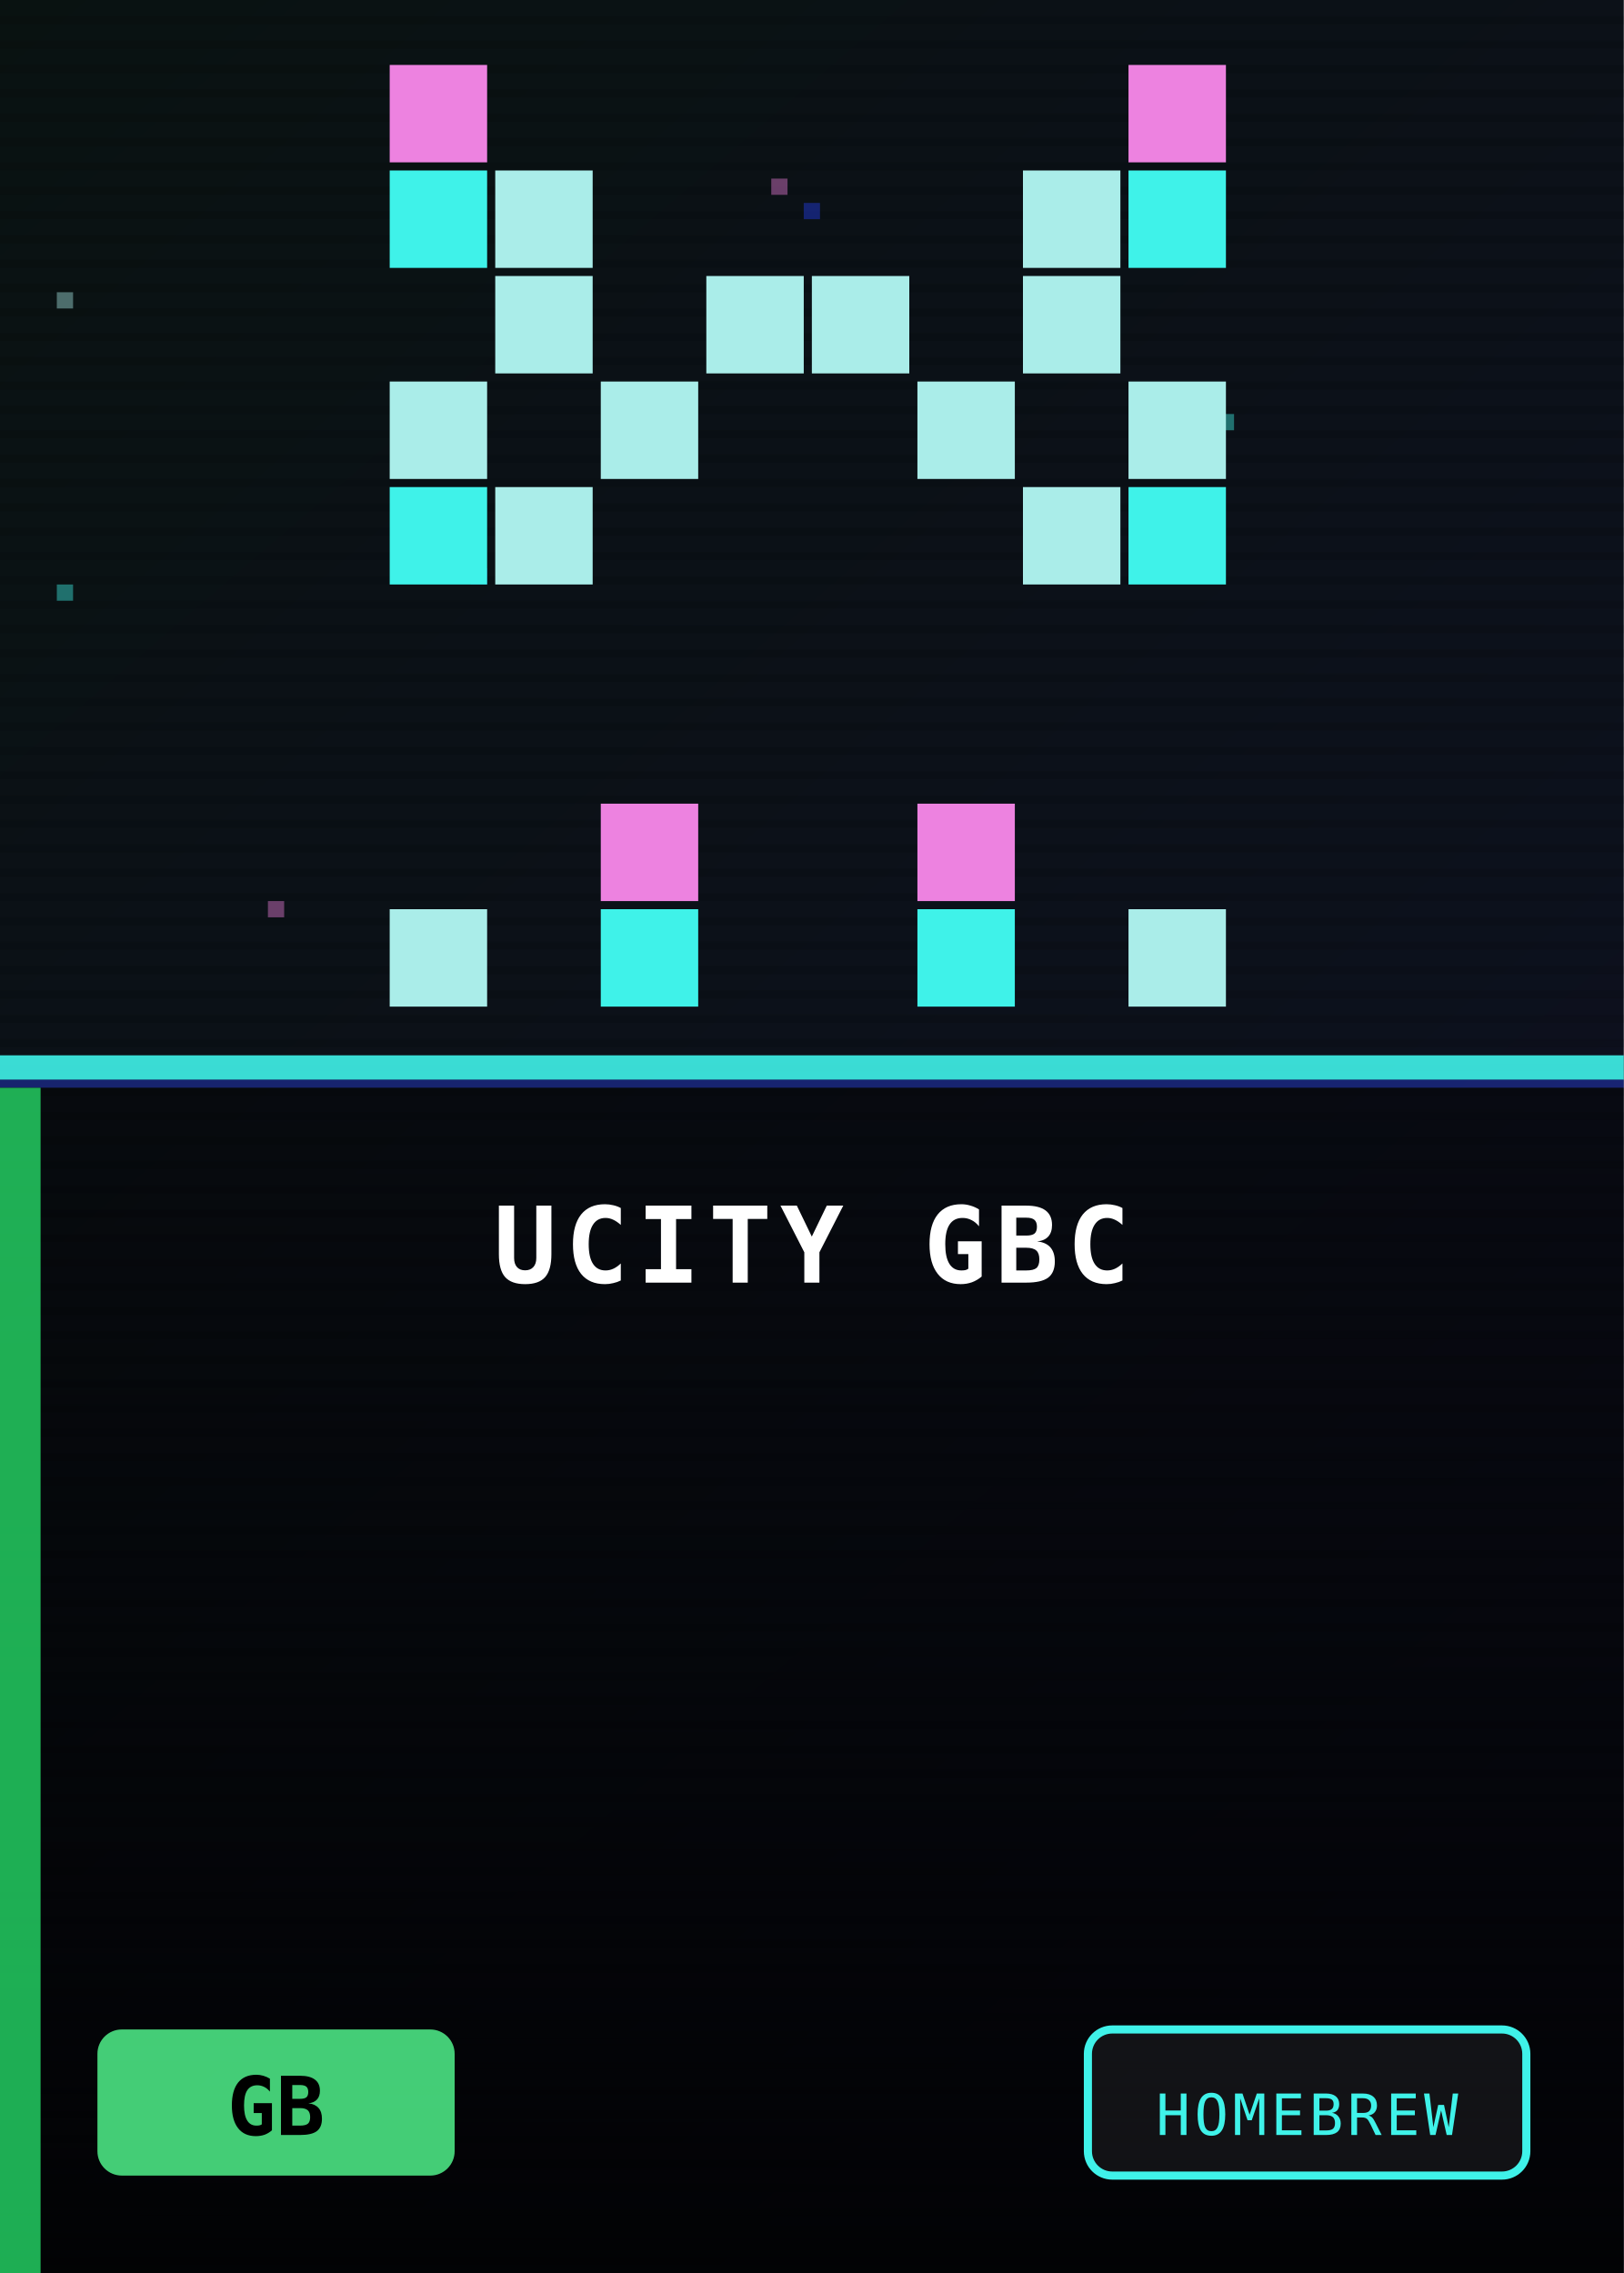
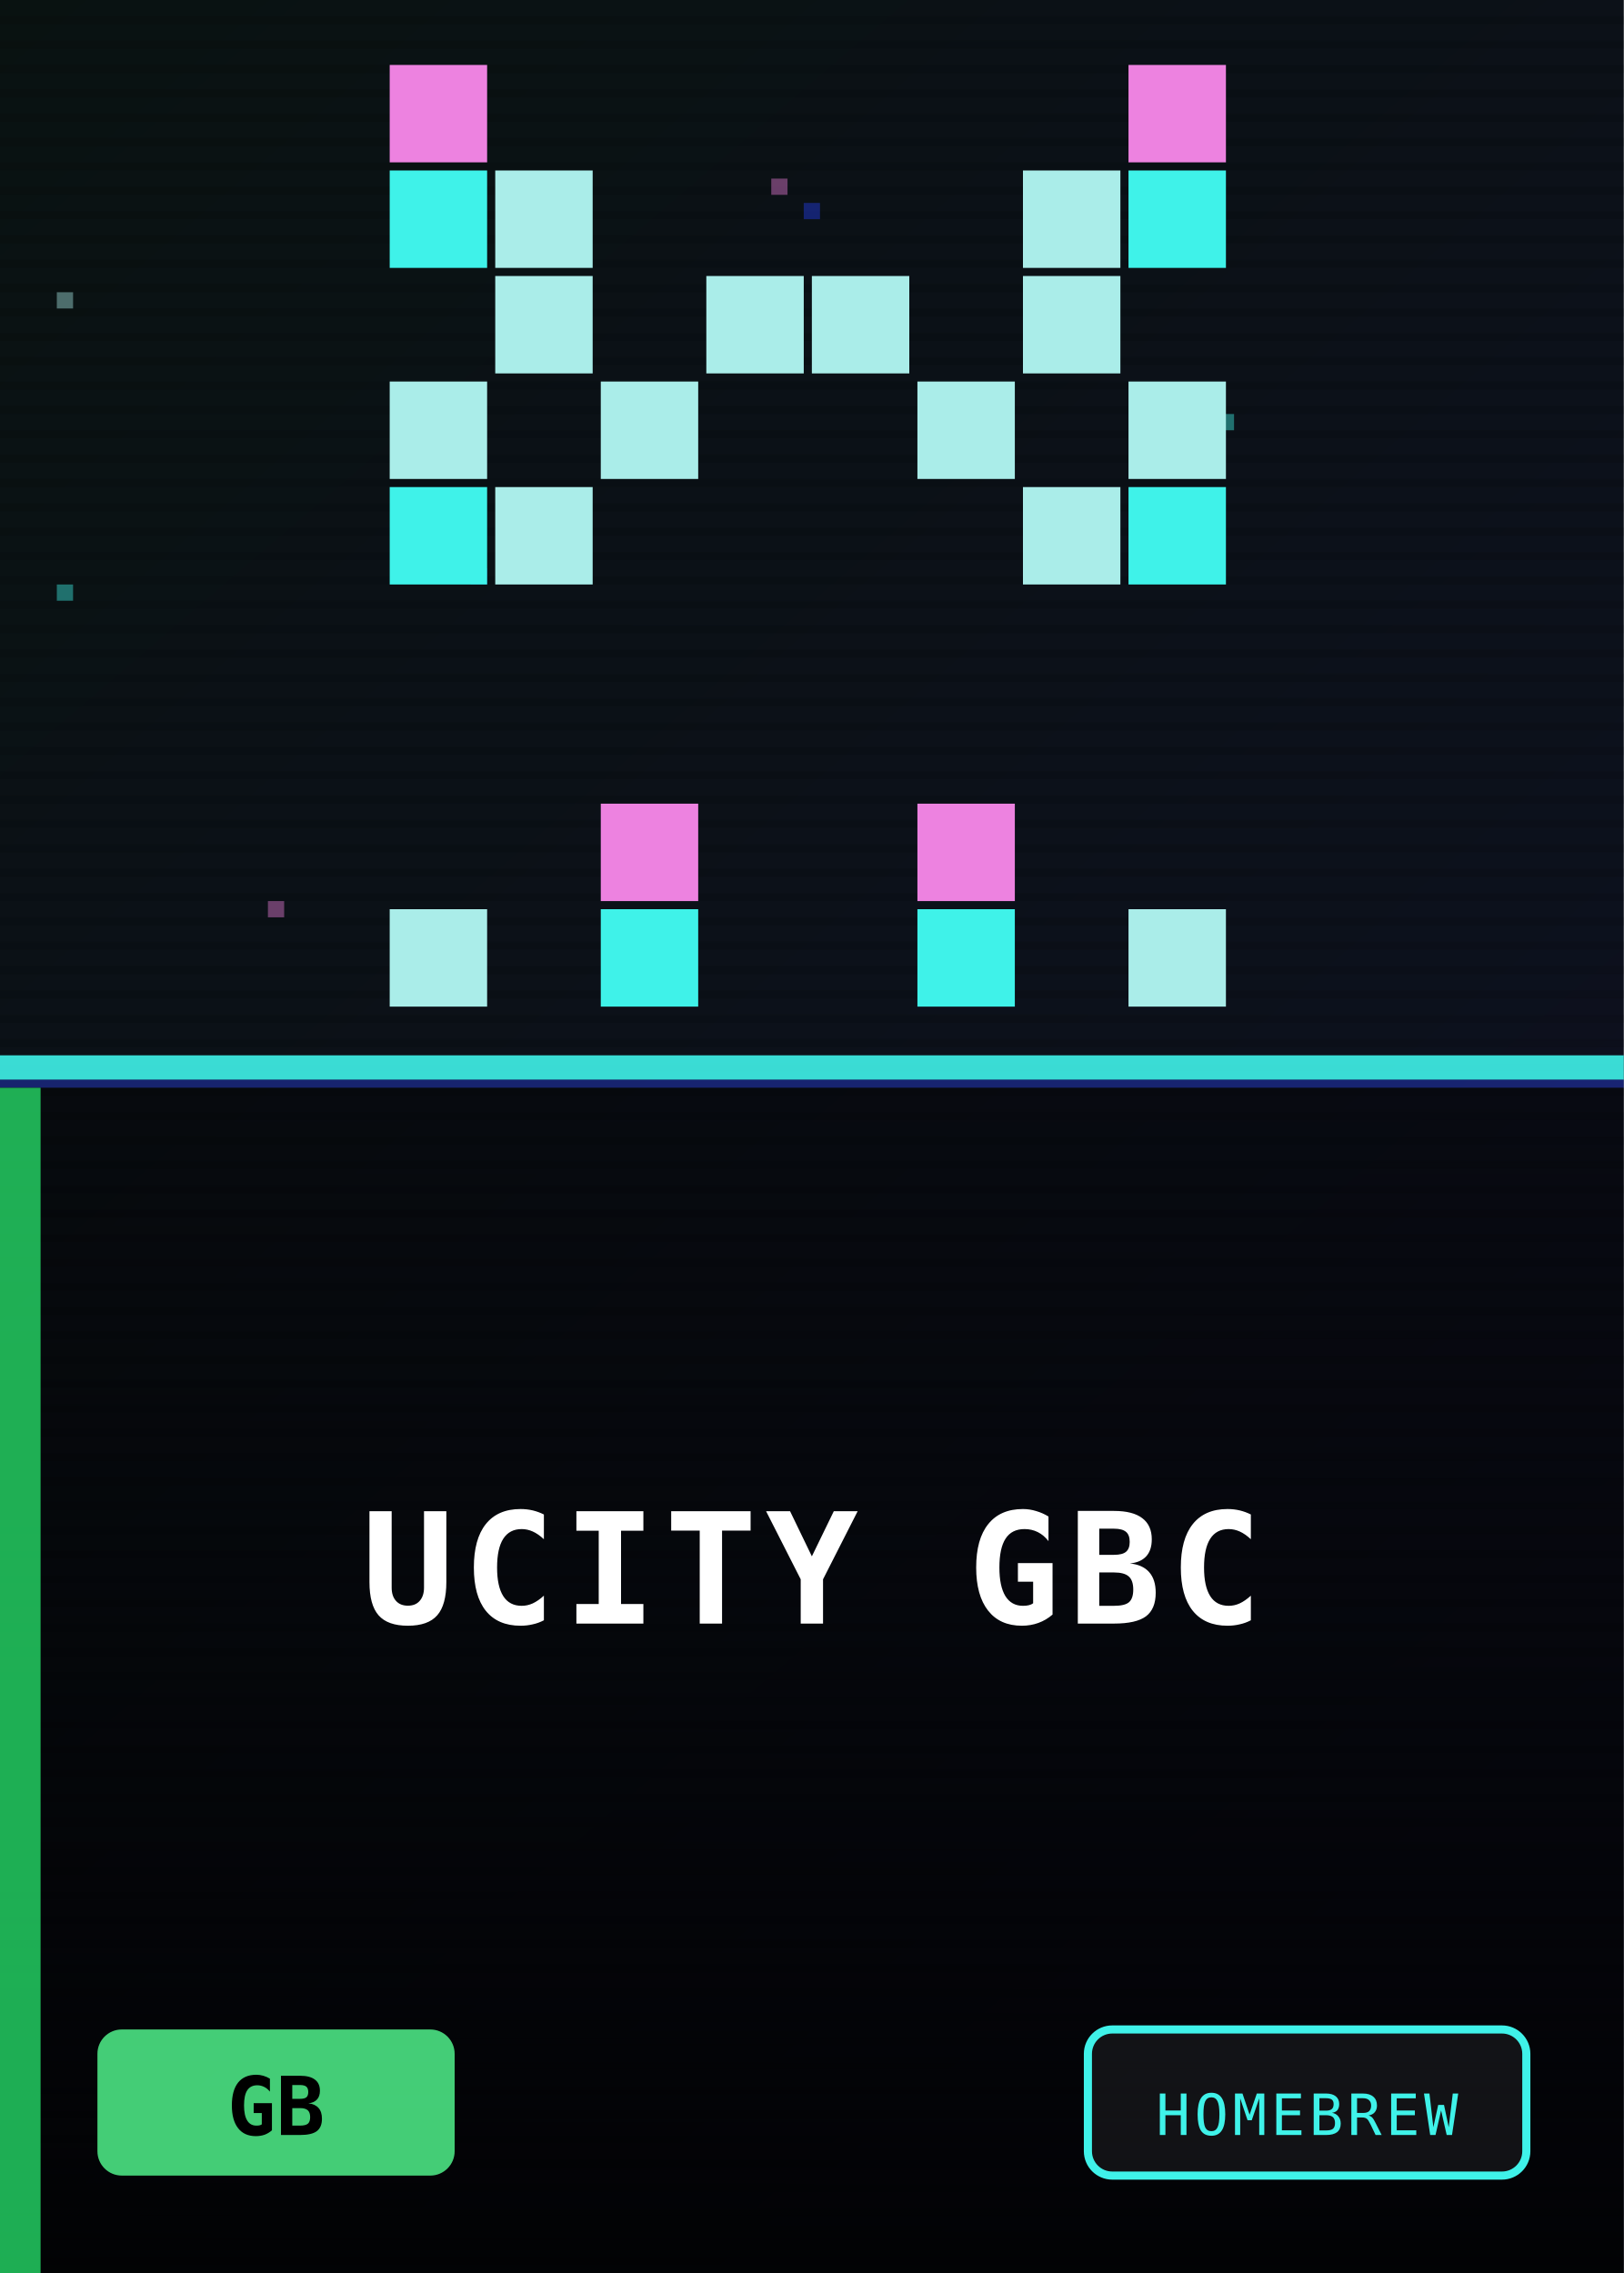
<svg xmlns="http://www.w3.org/2000/svg" viewBox="0 0 200 280" width="200" height="280">
  <defs>
    <linearGradient id="bg418794" x1="0" y1="0" x2="0.6" y2="1">
      <stop offset="0%" stop-color="#0c1716" />
      <stop offset="100%" stop-color="#12152a" />
    </linearGradient>
    <linearGradient id="bot418794" x1="0" y1="0" x2="0" y2="1">
      <stop offset="0%" stop-color="rgba(0,0,0,0.52)" />
      <stop offset="100%" stop-color="rgba(0,0,0,0.88)" />
    </linearGradient>
    <pattern id="scan418794" width="1" height="3" patternUnits="userSpaceOnUse">
      <rect y="2" width="200" height="1" fill="rgba(0,0,0,0.12)" />
    </pattern>
  </defs>
  <rect width="200" height="280" fill="url(#bg418794)" />
  <rect width="200" height="280" fill="url(#scan418794)" />
  <rect x="150" y="51" width="2" height="2" fill="#3ff2e9" opacity="0.55" />
  <rect x="58" y="70" width="2" height="2" fill="#2742f1" opacity="0.55" />
  <rect x="33" y="111" width="2" height="2" fill="#ed82e0" opacity="0.55" />
  <rect x="7" y="36" width="2" height="2" fill="#aaede9" opacity="0.55" />
  <rect x="7" y="72" width="2" height="2" fill="#3ff2e9" opacity="0.55" />
  <rect x="99" y="25" width="2" height="2" fill="#2742f1" opacity="0.55" />
  <rect x="95" y="22" width="2" height="2" fill="#ed82e0" opacity="0.55" />
  <rect x="0" y="0" width="200" height="134" fill="rgba(0,0,0,0.22)" />
  <rect x="48" y="8" width="12" height="12" fill="#ed82e0" />
  <rect x="139" y="8" width="12" height="12" fill="#ed82e0" />
  <rect x="48" y="21" width="12" height="12" fill="#3ff2e9" />
  <rect x="139" y="21" width="12" height="12" fill="#3ff2e9" />
  <rect x="61" y="21" width="12" height="12" fill="#aaede9" />
  <rect x="126" y="21" width="12" height="12" fill="#aaede9" />
  <rect x="61" y="34" width="12" height="12" fill="#aaede9" />
  <rect x="126" y="34" width="12" height="12" fill="#aaede9" />
  <rect x="87" y="34" width="12" height="12" fill="#aaede9" />
  <rect x="100" y="34" width="12" height="12" fill="#aaede9" />
  <rect x="48" y="47" width="12" height="12" fill="#aaede9" />
  <rect x="139" y="47" width="12" height="12" fill="#aaede9" />
  <rect x="74" y="47" width="12" height="12" fill="#aaede9" />
  <rect x="113" y="47" width="12" height="12" fill="#aaede9" />
  <rect x="48" y="60" width="12" height="12" fill="#3ff2e9" />
  <rect x="139" y="60" width="12" height="12" fill="#3ff2e9" />
  <rect x="61" y="60" width="12" height="12" fill="#aaede9" />
  <rect x="126" y="60" width="12" height="12" fill="#aaede9" />
  <rect x="74" y="99" width="12" height="12" fill="#ed82e0" />
  <rect x="113" y="99" width="12" height="12" fill="#ed82e0" />
  <rect x="48" y="112" width="12" height="12" fill="#aaede9" />
  <rect x="139" y="112" width="12" height="12" fill="#aaede9" />
  <rect x="74" y="112" width="12" height="12" fill="#3ff2e9" />
  <rect x="113" y="112" width="12" height="12" fill="#3ff2e9" />
  <rect x="0" y="130" width="200" height="3" fill="#3ff2e9" opacity="0.9" />
  <rect x="0" y="133" width="200" height="1" fill="#2742f1" opacity="0.4" />
  <rect x="0" y="134" width="200" height="146" fill="url(#bot418794)" />
  <rect x="0" y="134" width="5" height="146" fill="#22c55e" opacity="0.88" />
-   <text x="100" y="158" text-anchor="middle" font-family="monospace,sans-serif" font-size="13" font-weight="900" letter-spacing="1" fill="white">UCITY GBC</text>
+   <text x="100" y="200" text-anchor="middle" font-family="monospace,sans-serif" font-size="19" font-weight="900" letter-spacing="1" fill="white">UCITY GBC</text>
  <rect x="12" y="250" width="44" height="18" rx="3" fill="#4ade80" opacity="0.92" />
  <text x="34" y="263" text-anchor="middle" font-family="monospace" font-size="10" font-weight="700" fill="#000">GB</text>
  <rect x="134" y="250" width="54" height="18" rx="3" fill="rgba(255,255,255,0.06)" stroke="#3ff2e9" stroke-width="1" />
  <text x="161" y="263" text-anchor="middle" font-family="monospace" font-size="7" fill="#3ff2e9" letter-spacing="0.5">HOMEBREW</text>
</svg>
